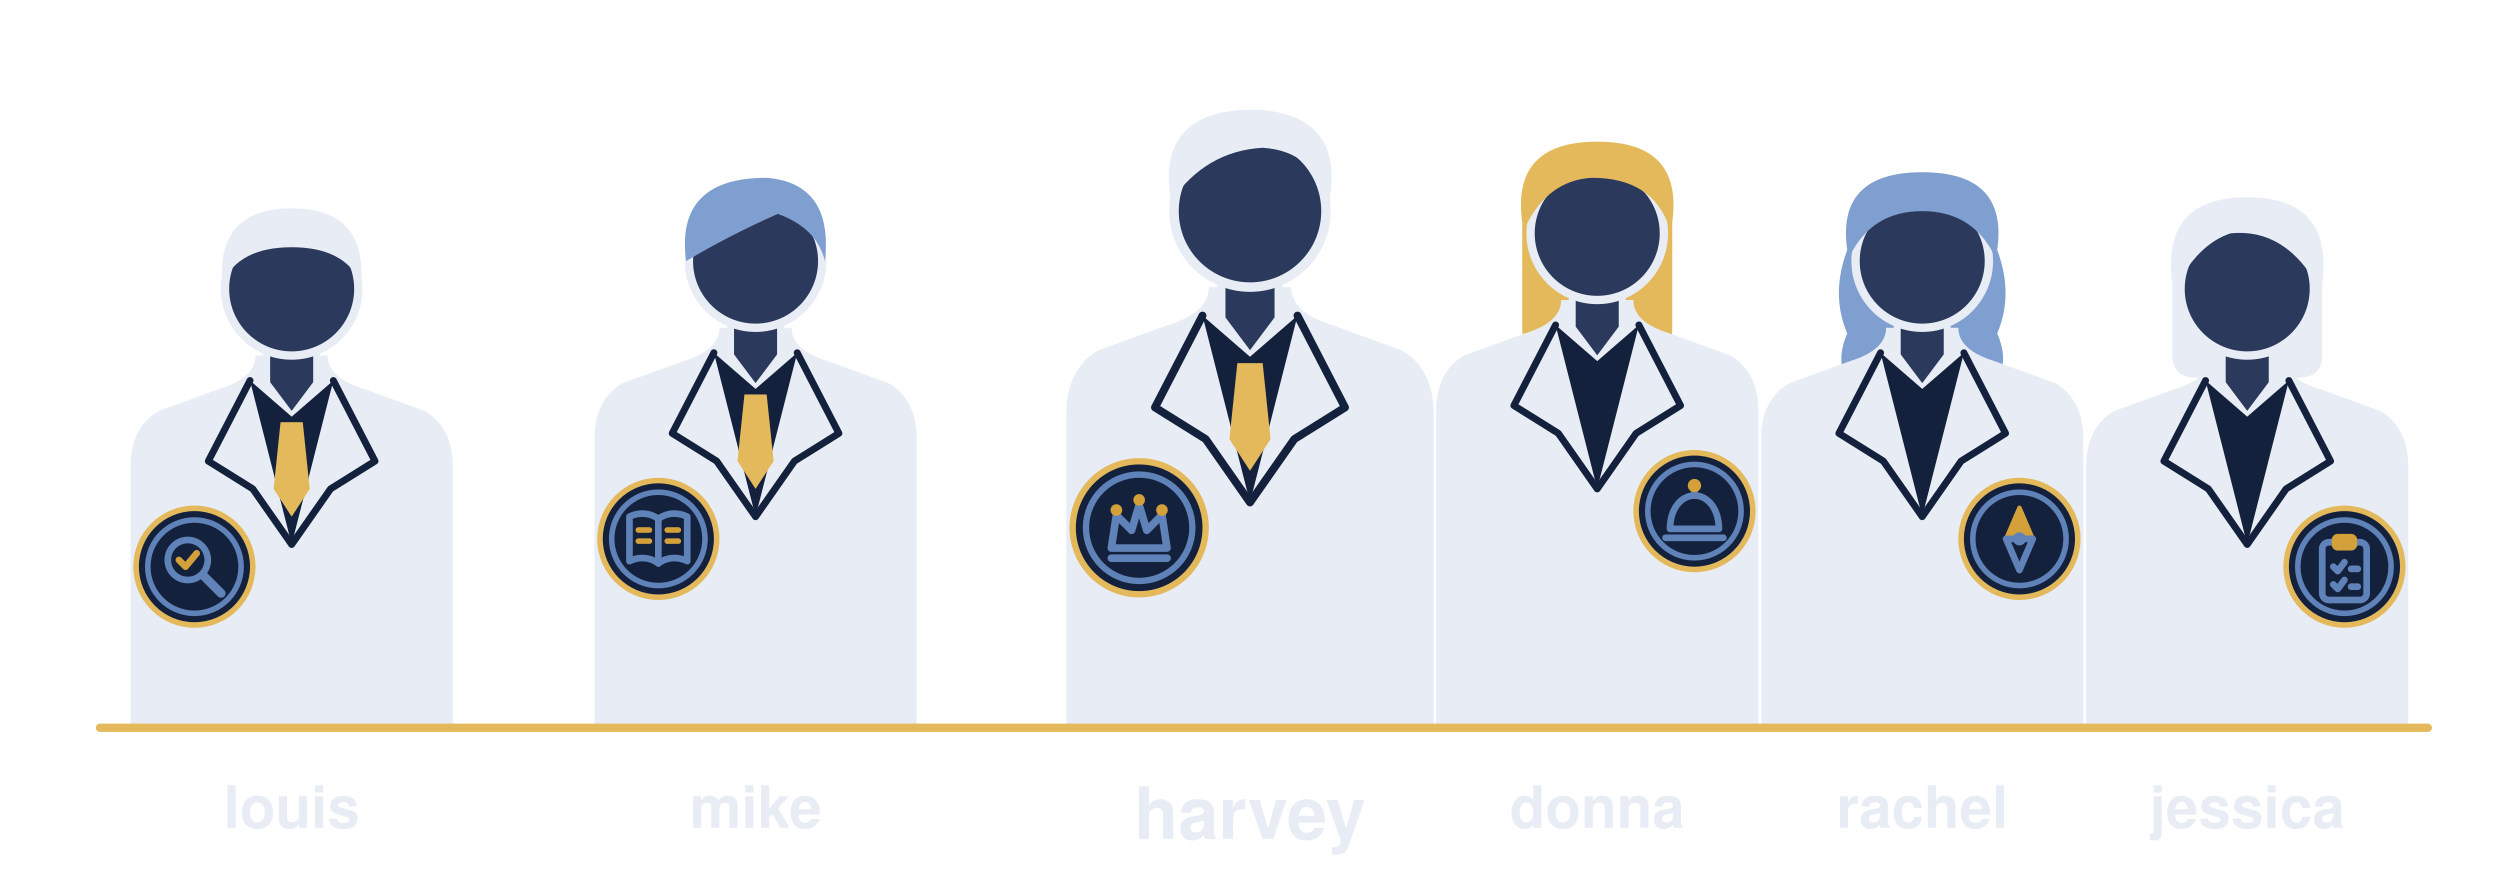
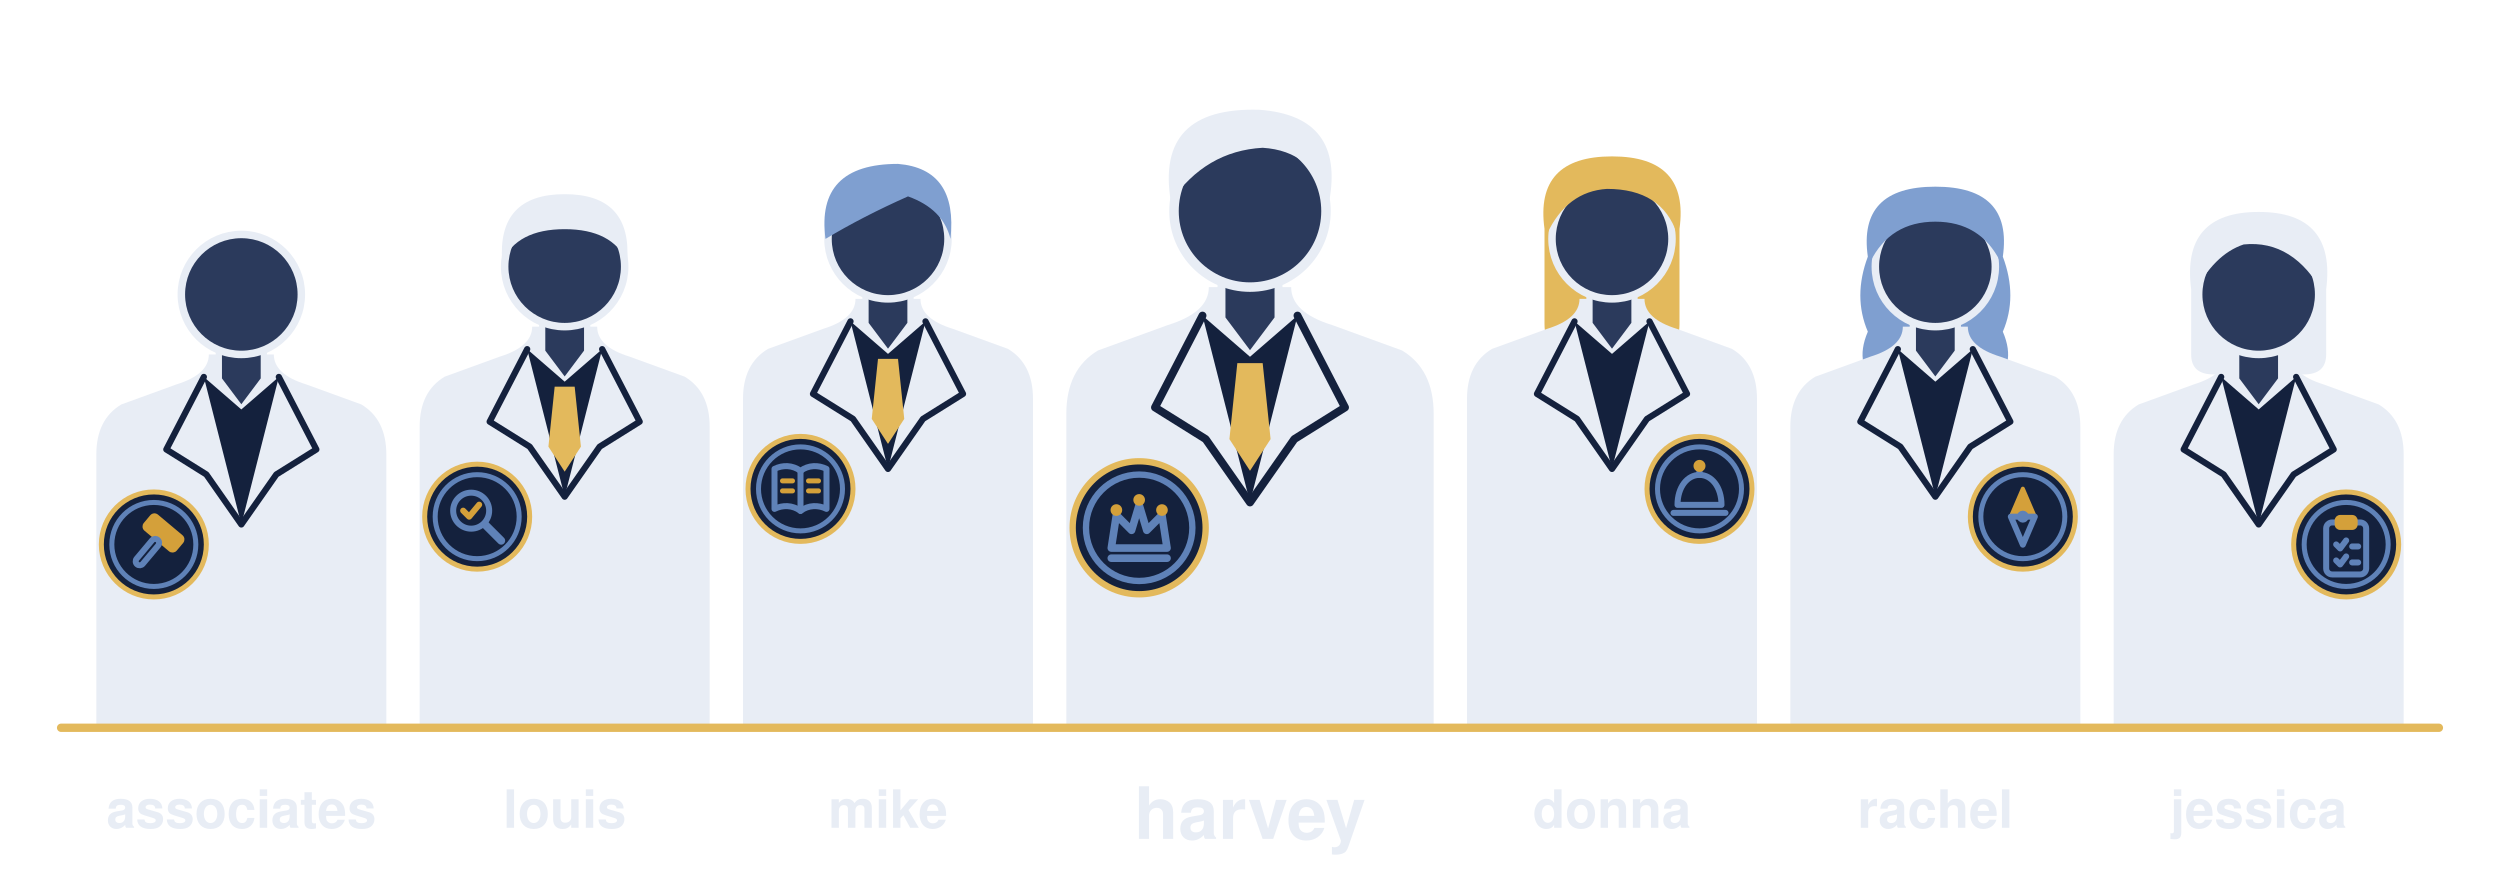
<svg xmlns="http://www.w3.org/2000/svg" viewBox="0 0 900 320" width="900" height="320" role="img" aria-labelledby="t">
-   <g id="louis" transform="translate(105 104) scale(1)">
-     <path d="M-13 24Q-13 32 -26 36L-48 44Q-58 50 -58 64V158H58V64Q58 50 48 44L26 36Q13 32 13 24Z" fill="#e8edf5" />
+   <g id="associates" transform="translate(86.88 106) scale(0.9)">
+     <path d="M-13 24Q-13 32 -26 36L-48 44Q-58 50 -58 64V173.333H58V64Q58 50 48 44L26 36Q13 32 13 24Z" fill="#e8edf5" />
+     <path d="M-9 18V34L0 46L9 34V18Z" fill="#2b3a5c" stroke="#e8edf5" stroke-width="2.5" stroke-linejoin="round" />
+     <path d="M-15 33L0 92L15 33L0 46Z" fill="#14213d" />
+     <path d="M-15 33L-30 62L-14 72L0 92M15 33L30 62L14 72L0 92" fill="none" stroke="#14213d" stroke-width="2.5" stroke-linecap="round" stroke-linejoin="round" />
+     <circle r="24" fill="#2b3a5c" stroke="#e8edf5" stroke-width="3" />
+     <g transform="translate(-35 100)">
+       <circle r="21" fill="#14213d" stroke="#e3b95c" stroke-width="2" />
+       <g transform="scale(.8) translate(-24 -24)">
+         <circle cx="24" cy="24" r="21" fill="none" stroke="#5f82b8" stroke-width="2.5" />
+         <g fill="none" stroke="#5f82b8" stroke-width="3" stroke-linecap="round" stroke-linejoin="round">
+           <g transform="rotate(40 24 24)">
+             <rect x="14" y="12" width="20" height="9" rx="2" fill="#d4a03a" stroke="#d4a03a" stroke-width="1.5" />
+             <rect x="22" y="21" width="4" height="16" rx="2" />
+           </g>
+         </g>
+       </g>
+     </g>
+   </g>
+   <g id="louis" transform="translate(203.28 96) scale(0.9)">
+     <path d="M-13 24Q-13 32 -26 36L-48 44Q-58 50 -58 64V184.444H58V64Q58 50 48 44L26 36Q13 32 13 24Z" fill="#e8edf5" />
    <path d="M-9 18V34L0 46L9 34V18Z" fill="#2b3a5c" stroke="#e8edf5" stroke-width="2.5" stroke-linejoin="round" />
    <path d="M-15 33L0 92L15 33L0 46Z" fill="#14213d" />
    <path d="M-15 33L-30 62L-14 72L0 92M15 33L30 62L14 72L0 92" fill="none" stroke="#14213d" stroke-width="2.5" stroke-linecap="round" stroke-linejoin="round" />
    <path d="M-4 48H4L6.5 72L0 82L-6.5 72Z" fill="#e3b95c" />
    <circle r="24" fill="#2b3a5c" stroke="#e8edf5" stroke-width="3" />
    <path d="M-25 -2Q-27 -29 0 -29Q27 -29 25 -2Q19 -15 0 -15Q-19 -15 -25 -2Z" fill="#e8edf5" />
    <g transform="translate(-35 100)">
      <circle r="21" fill="#14213d" stroke="#e3b95c" stroke-width="2" />
      <g transform="scale(.8) translate(-24 -24)">
        <circle cx="24" cy="24" r="21" fill="none" stroke="#5f82b8" stroke-width="2.5" />
        <g fill="none" stroke="#5f82b8" stroke-width="3" stroke-linecap="round" stroke-linejoin="round">
          <circle cx="21" cy="21" r="9" />
          <path d="M28 28L36 36" stroke-width="4" />
          <path d="M17 21L20 24L25 18" stroke="#d4a03a" />
        </g>
      </g>
    </g>
  </g>
-   <g id="mike" transform="translate(272 94) scale(1)">
-     <path d="M-13 24Q-13 32 -26 36L-48 44Q-58 50 -58 64V168H58V64Q58 50 48 44L26 36Q13 32 13 24Z" fill="#e8edf5" />
+   <g id="mike" transform="translate(319.68 86) scale(0.9)">
+     <path d="M-13 24Q-13 32 -26 36L-48 44Q-58 50 -58 64V195.556H58V64Q58 50 48 44L26 36Q13 32 13 24Z" fill="#e8edf5" />
    <path d="M-9 18V34L0 46L9 34V18Z" fill="#2b3a5c" stroke="#e8edf5" stroke-width="2.5" stroke-linejoin="round" />
    <path d="M-15 33L0 92L15 33L0 46Z" fill="#14213d" />
    <path d="M-15 33L-30 62L-14 72L0 92M15 33L30 62L14 72L0 92" fill="none" stroke="#14213d" stroke-width="2.5" stroke-linecap="round" stroke-linejoin="round" />
    <path d="M-4 48H4L6.5 72L0 82L-6.5 72Z" fill="#e3b95c" />
    <circle r="24" fill="#2b3a5c" stroke="#e8edf5" stroke-width="3" />
    <path d="M-25 0Q-29 -30 4 -30Q28 -28 25 0Q22 -12 8 -17Q-10 -9 -25 0Z" fill="#7f9fd0" />
    <g transform="translate(-35 100)">
      <circle r="21" fill="#14213d" stroke="#e3b95c" stroke-width="2" />
      <g transform="scale(.8) translate(-24 -24)">
        <circle cx="24" cy="24" r="21" fill="none" stroke="#5f82b8" stroke-width="2.5" />
        <g fill="none" stroke="#5f82b8" stroke-width="3" stroke-linecap="round" stroke-linejoin="round">
          <path d="M24 15C20 12 15 12 11 14V34C15 32 20 32 24 35C28 32 33 32 37 34V14C33 12 28 12 24 15Z" />
          <path d="M24 15V35" />
          <path d="M15 20H20M15 25H20M28 20H33M28 25H33" stroke="#d4a03a" stroke-width="2.5" />
        </g>
      </g>
    </g>
  </g>
-   <g id="jessica" transform="translate(809 104) scale(1)">
+   <g id="jessica" transform="translate(813.12 106) scale(0.9)">
    <path d="M-27 -2Q-31 -33 0 -33Q31 -33 27 -2V24Q27 32 18 32H-18Q-27 32 -27 24Z" fill="#e8edf5" />
-     <path d="M-13 24Q-13 32 -26 36L-48 44Q-58 50 -58 64V158H58V64Q58 50 48 44L26 36Q13 32 13 24Z" fill="#e8edf5" />
+     <path d="M-13 24Q-13 32 -26 36L-48 44Q-58 50 -58 64V173.333H58V64Q58 50 48 44L26 36Q13 32 13 24Z" fill="#e8edf5" />
    <path d="M-9 18V34L0 46L9 34V18Z" fill="#2b3a5c" stroke="#e8edf5" stroke-width="2.5" stroke-linejoin="round" />
    <path d="M-15 33L0 92L15 33L0 46Z" fill="#14213d" />
    <path d="M-15 33L-30 62L-14 72L0 92M15 33L30 62L14 72L0 92" fill="none" stroke="#14213d" stroke-width="2.5" stroke-linecap="round" stroke-linejoin="round" />
    <circle r="24" fill="#2b3a5c" stroke="#e8edf5" stroke-width="3" />
    <path d="M-26 0Q-30 -32 0 -32Q30 -32 26 0Q14 -22 -6 -20Q-18 -16 -26 0Z" fill="#e8edf5" />
    <g transform="translate(35 100)">
      <circle r="21" fill="#14213d" stroke="#e3b95c" stroke-width="2" />
      <g transform="scale(.8) translate(-24 -24)">
        <circle cx="24" cy="24" r="21" fill="none" stroke="#5f82b8" stroke-width="2.5" />
        <g fill="none" stroke="#5f82b8" stroke-width="3" stroke-linecap="round" stroke-linejoin="round">
          <rect x="14" y="13" width="20" height="26" rx="3" />
          <rect x="19" y="10" width="10" height="6" rx="2" fill="#d4a03a" stroke="#d4a03a" stroke-width="1.5" />
          <path d="M19 24L21 26L24 22M27 25H30M19 32L21 34L24 30M27 33H30" />
        </g>
      </g>
    </g>
  </g>
-   <g id="rachel" transform="translate(692 94) scale(1)">
+   <g id="rachel" transform="translate(696.72 96) scale(0.9)">
    <path d="M-27 -4Q-31 -32 0 -32Q31 -32 27 -4Q33 12 27 26Q33 40 22 48Q8 40 0 48Q-8 40 -22 48Q-33 40 -27 26Q-33 12 -27 -4Z" fill="#7f9fd0" />
-     <path d="M-13 24Q-13 32 -26 36L-48 44Q-58 50 -58 64V168H58V64Q58 50 48 44L26 36Q13 32 13 24Z" fill="#e8edf5" />
+     <path d="M-13 24Q-13 32 -26 36L-48 44Q-58 50 -58 64V184.444H58V64Q58 50 48 44L26 36Q13 32 13 24Z" fill="#e8edf5" />
    <path d="M-9 18V34L0 46L9 34V18Z" fill="#2b3a5c" stroke="#e8edf5" stroke-width="2.5" stroke-linejoin="round" />
    <path d="M-15 33L0 92L15 33L0 46Z" fill="#14213d" />
    <path d="M-15 33L-30 62L-14 72L0 92M15 33L30 62L14 72L0 92" fill="none" stroke="#14213d" stroke-width="2.5" stroke-linecap="round" stroke-linejoin="round" />
    <circle r="24" fill="#2b3a5c" stroke="#e8edf5" stroke-width="3" />
    <path d="M-26 -2Q-29 -31 0 -31Q29 -31 26 -2Q18 -18 0 -18Q-18 -18 -26 -2Z" fill="#7f9fd0" />
    <g transform="translate(35 100)">
      <circle r="21" fill="#14213d" stroke="#e3b95c" stroke-width="2" />
      <g transform="scale(.8) translate(-24 -24)">
        <circle cx="24" cy="24" r="21" fill="none" stroke="#5f82b8" stroke-width="2.5" />
        <g fill="none" stroke="#5f82b8" stroke-width="3" stroke-linecap="round" stroke-linejoin="round">
          <path d="M24 10L30 24H18Z" fill="#d4a03a" stroke="#d4a03a" stroke-width="2" />
          <path d="M24 38L30 24H18Z" />
          <circle cx="24" cy="24" r="1.5" fill="#5f82b8" />
        </g>
      </g>
    </g>
  </g>
-   <g id="donna" transform="translate(575 84) scale(1)">
+   <g id="donna" transform="translate(580.32 86) scale(0.9)">
    <path d="M-27 -4Q-31 -33 0 -33Q31 -33 27 -4V34Q27 46 16 46H-16Q-27 46 -27 34Z" fill="#e3b95c" />
-     <path d="M-13 24Q-13 32 -26 36L-48 44Q-58 50 -58 64V178H58V64Q58 50 48 44L26 36Q13 32 13 24Z" fill="#e8edf5" />
+     <path d="M-13 24Q-13 32 -26 36L-48 44Q-58 50 -58 64V195.556H58V64Q58 50 48 44L26 36Q13 32 13 24Z" fill="#e8edf5" />
    <path d="M-9 18V34L0 46L9 34V18Z" fill="#2b3a5c" stroke="#e8edf5" stroke-width="2.5" stroke-linejoin="round" />
    <path d="M-15 33L0 92L15 33L0 46Z" fill="#14213d" />
    <path d="M-15 33L-30 62L-14 72L0 92M15 33L30 62L14 72L0 92" fill="none" stroke="#14213d" stroke-width="2.5" stroke-linecap="round" stroke-linejoin="round" />
    <circle r="24" fill="#2b3a5c" stroke="#e8edf5" stroke-width="3" />
    <path d="M-26 -2Q-30 -32 0 -32Q30 -32 26 -2Q20 -20 -2 -20Q-18 -19 -26 -2Z" fill="#e3b95c" />
    <g transform="translate(35 100)">
      <circle r="21" fill="#14213d" stroke="#e3b95c" stroke-width="2" />
      <g transform="scale(.8) translate(-24 -24)">
        <circle cx="24" cy="24" r="21" fill="none" stroke="#5f82b8" stroke-width="2.5" />
        <g fill="none" stroke="#5f82b8" stroke-width="3" stroke-linecap="round" stroke-linejoin="round">
          <path d="M13 32C13 23 18 17 24 17C30 17 35 23 35 32Z" />
          <path d="M11 36H37" />
          <path d="M24 17V14" />
          <circle cx="24" cy="12.5" r="2.5" fill="#d4a03a" stroke="#d4a03a" stroke-width="1" />
        </g>
      </g>
    </g>
  </g>
  <g id="harvey" transform="translate(450 76) scale(1.14)">
    <path d="M-13 24Q-13 32 -26 36L-48 44Q-58 50 -58 64V163.158H58V64Q58 50 48 44L26 36Q13 32 13 24Z" fill="#e8edf5" />
    <path d="M-9 18V34L0 46L9 34V18Z" fill="#2b3a5c" stroke="#e8edf5" stroke-width="2.5" stroke-linejoin="round" />
    <path d="M-15 33L0 92L15 33L0 46Z" fill="#14213d" />
    <path d="M-15 33L-30 62L-14 72L0 92M15 33L30 62L14 72L0 92" fill="none" stroke="#14213d" stroke-width="2.5" stroke-linecap="round" stroke-linejoin="round" />
    <path d="M-4 48H4L6.5 72L0 82L-6.5 72Z" fill="#e3b95c" />
    <circle r="24" fill="#2b3a5c" stroke="#e8edf5" stroke-width="3" />
    <path d="M-25 -3Q-30 -33 3 -32Q30 -30 25 -3Q20 -19 4 -20Q-14 -19 -25 -3Z" fill="#e8edf5" />
    <g transform="translate(-35 100)">
      <circle r="21" fill="#14213d" stroke="#e3b95c" stroke-width="2" />
      <g transform="scale(.8) translate(-24 -24)">
        <circle cx="24" cy="24" r="21" fill="none" stroke="#5f82b8" stroke-width="2.5" />
        <g fill="none" stroke="#5f82b8" stroke-width="3" stroke-linecap="round" stroke-linejoin="round">
          <path d="M13 32L15 19L21 25L24 15L27 25L33 19L35 32Z" />
          <path d="M13 36H35" />
          <circle cx="15" cy="17" r="1.8" fill="#d4a03a" stroke="#d4a03a" stroke-width="1" />
          <circle cx="24" cy="13" r="1.8" fill="#d4a03a" stroke="#d4a03a" stroke-width="1" />
          <circle cx="33" cy="17" r="1.8" fill="#d4a03a" stroke="#d4a03a" stroke-width="1" />
        </g>
      </g>
    </g>
  </g>
-   <path d="M36 262H874" stroke="#e3b95c" stroke-width="3" stroke-linecap="round" />
+   <path d="M22 262H878" stroke="#e3b95c" stroke-width="3" stroke-linecap="round" />
  <g fill="#e8edf5" font-family="'Helvetica Neue', Helvetica, Arial, sans-serif" font-weight="600" text-anchor="middle">
-     <text x="105" y="298" font-size="21">louis</text>
-     <text x="272" y="298" font-size="21">mike</text>
-     <text x="450" y="302" font-size="26">harvey</text>
-     <text x="575" y="298" font-size="21">donna</text>
-     <text x="692" y="298" font-size="21">rachel</text>
-     <text x="809" y="298" font-size="21">jessica</text>
+     <text x="86.9" y="298" font-size="19">associates</text>
+     <text x="203.3" y="298" font-size="19">louis</text>
+     <text x="319.7" y="298" font-size="19">mike</text>
+     <text x="450.0" y="302" font-size="26">harvey</text>
+     <text x="580.3" y="298" font-size="19">donna</text>
+     <text x="696.7" y="298" font-size="19">rachel</text>
+     <text x="813.1" y="298" font-size="19">jessica</text>
  </g>
</svg>
